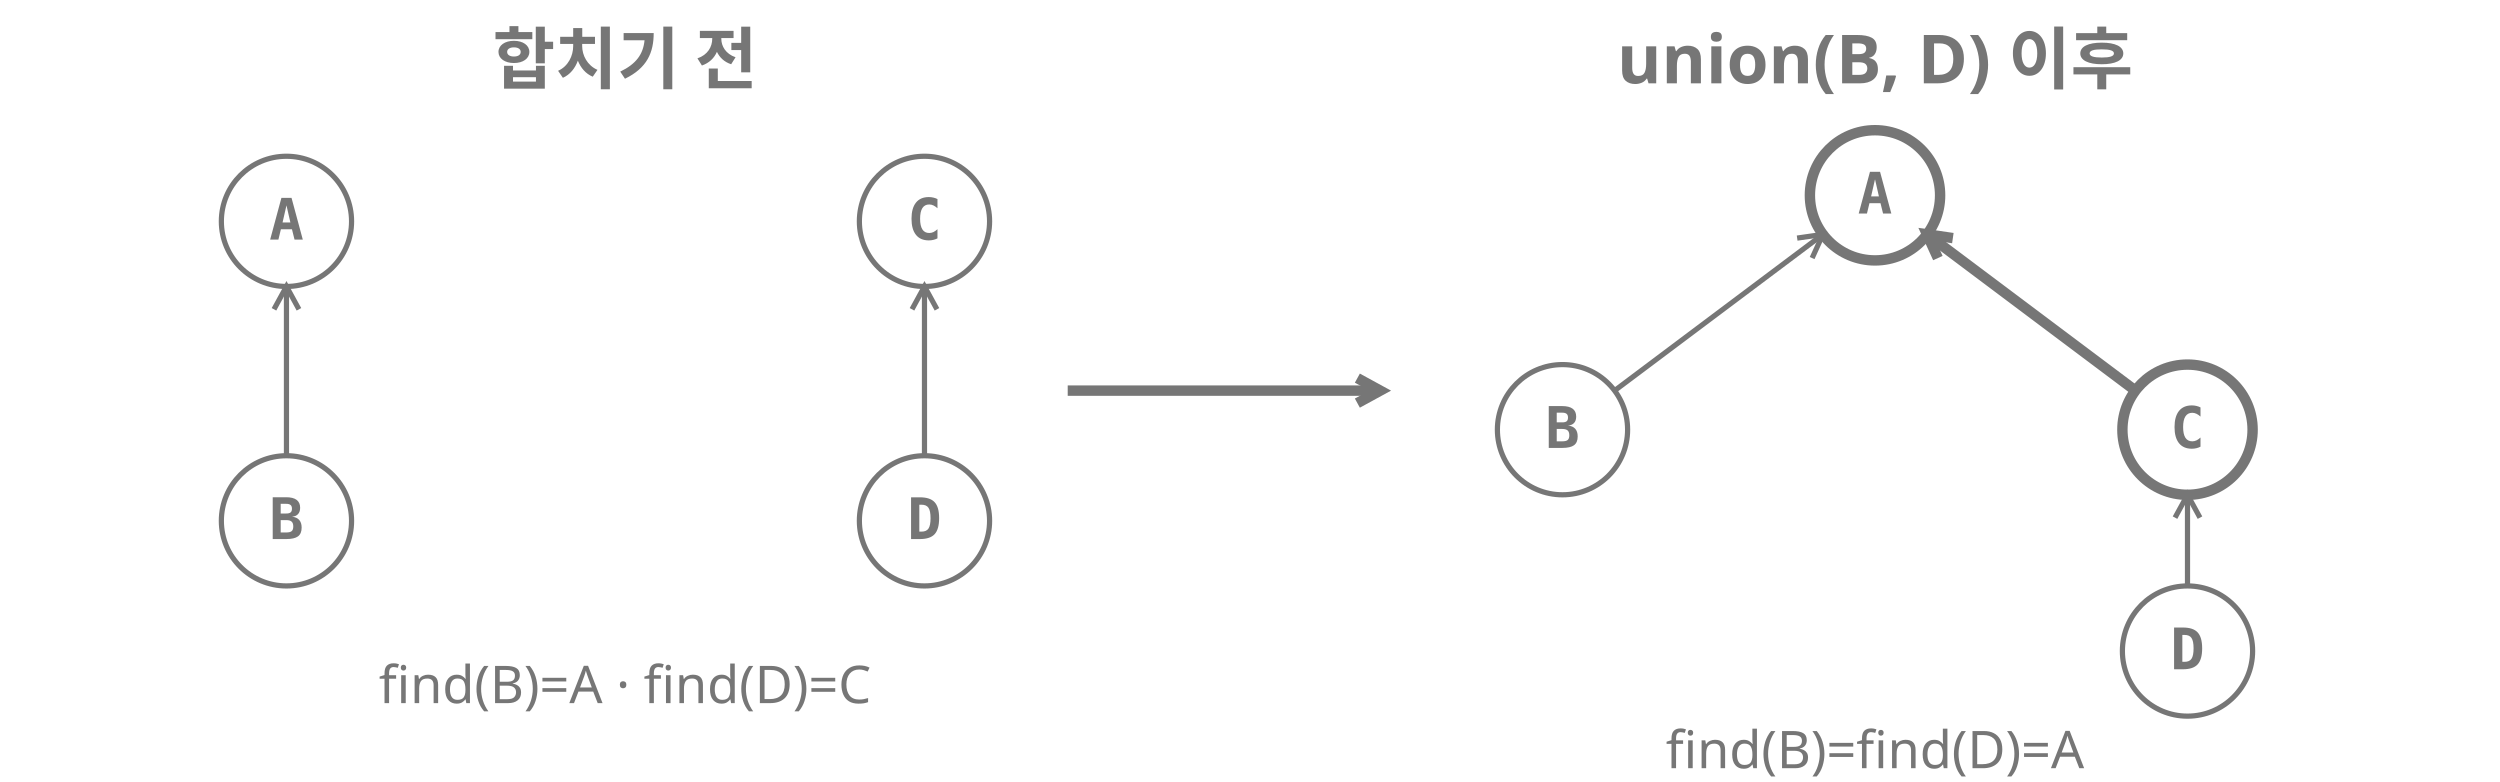
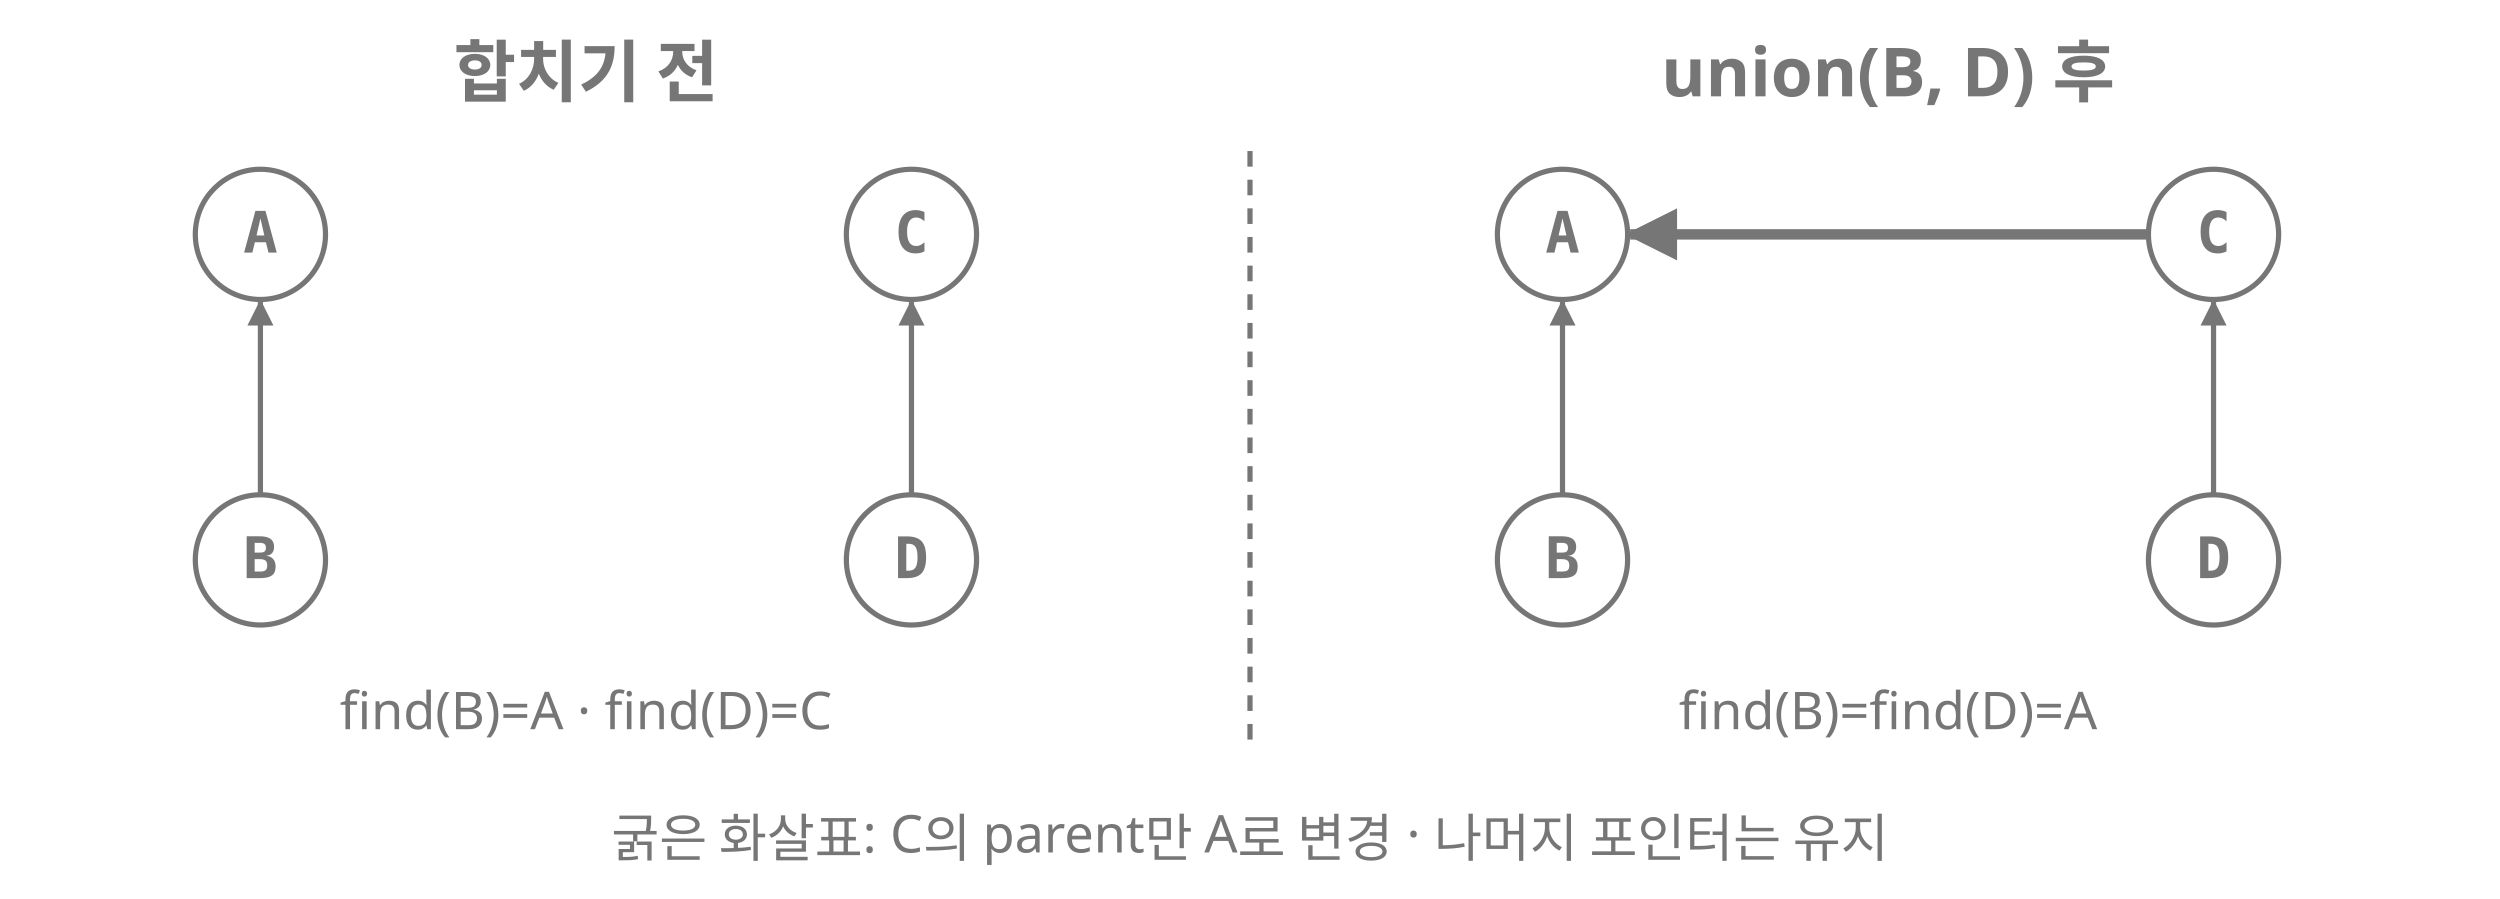
- <svg xmlns="http://www.w3.org/2000/svg" viewBox="0 0 960 300" role="img" aria-labelledby="union-find-root-merge-title union-find-root-merge-desc">
+ <svg xmlns="http://www.w3.org/2000/svg" viewBox="0 0 960 345" role="img" aria-labelledby="union-find-root-merge-title union-find-root-merge-desc">
  <style>.t{font:500 24px system-ui,sans-serif;fill:#767676}.s{font:400 20px system-ui,sans-serif;fill:#767676}.m{font:600 22px ui-monospace,Consolas,monospace;fill:#767676}.h{font:700 26px system-ui,sans-serif;fill:#767676}.l{fill:none;stroke:#767676;stroke-width:2}.a{fill:none;stroke:#767676;stroke-width:4}.d{fill:none;stroke:#767676;stroke-width:2;stroke-dasharray:6 5}</style>
-   <text x="240" y="32" class="h" text-anchor="middle">합치기 전</text>
-   <line x1="110" y1="175" x2="110" y2="110" class="l" />
-   <path d="M 114.794 118.776 L 110 110 L 105.206 118.776" class="l" />
-   <line x1="355" y1="175" x2="355" y2="110" class="l" />
-   <path d="M 359.794 118.776 L 355 110 L 350.206 118.776" class="l" />
-   <circle cx="110" cy="85" r="25" class="l" />
-   <text x="110" y="92" class="m" text-anchor="middle">A</text>
-   <circle cx="110" cy="200" r="25" class="l" />
-   <text x="110" y="207" class="m" text-anchor="middle">B</text>
-   <circle cx="355" cy="85" r="25" class="l" />
-   <text x="355" y="92" class="m" text-anchor="middle">C</text>
-   <circle cx="355" cy="200" r="25" class="l" />
-   <text x="355" y="207" class="m" text-anchor="middle">D</text>
-   <text x="720" y="32" class="h" text-anchor="middle">union(B, D) 이후</text>
-   <line x1="620" y1="150" x2="700" y2="90" class="l" />
-   <path d="M 695.856 99.101 L 700 90 L 690.103 91.43" class="l" />
-   <line x1="820" y1="150" x2="740" y2="90" class="a" />
-   <path d="M 749.897 91.43 L 740 90 L 744.144 99.101" class="a" />
-   <line x1="840" y1="225" x2="840" y2="190" class="l" />
-   <path d="M 844.794 198.776 L 840 190 L 835.206 198.776" class="l" />
-   <circle cx="720" cy="75" r="25" class="a" />
-   <text x="720" y="82" class="m" text-anchor="middle">A</text>
-   <circle cx="600" cy="165" r="25" class="l" />
-   <text x="600" y="172" class="m" text-anchor="middle">B</text>
-   <circle cx="840" cy="165" r="25" class="a" />
-   <text x="840" y="172" class="m" text-anchor="middle">C</text>
-   <circle cx="840" cy="250" r="25" class="l" />
-   <text x="840" y="257" class="m" text-anchor="middle">D</text>
-   <line x1="410" y1="150" x2="530" y2="150" class="a" />
-   <path d="M 521.224 154.794 L 530 150 L 521.224 145.206" class="a" />
-   <text x="240" y="270" class="s" text-anchor="middle">find(B)=A · find(D)=C</text>
-   <text x="720" y="295" class="s" text-anchor="middle">find(B)=find(D)=A</text>
+   <defs>
+     <marker id="arrow" viewBox="0 0 10 10" refX="9" refY="5" markerWidth="5" markerHeight="5" orient="auto">
+       <path d="M0 0 L10 5 L0 10z" fill="#767676" />
+     </marker>
+   </defs>
+   <text x="225" y="37" class="h" text-anchor="middle">합치기 전</text>
+   <text x="725" y="37" class="h" text-anchor="middle">union(B, D) 후</text>
+   <line x1="100" y1="190" x2="100" y2="116" class="l" marker-end="url(#arrow)" />
+   <line x1="350" y1="190" x2="350" y2="116" class="l" marker-end="url(#arrow)" />
+   <circle cx="100" cy="90" r="25" class="l" />
+   <text x="100" y="97" class="m" text-anchor="middle">A</text>
+   <circle cx="100" cy="215" r="25" class="l" />
+   <text x="100" y="222" class="m" text-anchor="middle">B</text>
+   <circle cx="350" cy="90" r="25" class="l" />
+   <text x="350" y="97" class="m" text-anchor="middle">C</text>
+   <circle cx="350" cy="215" r="25" class="l" />
+   <text x="350" y="222" class="m" text-anchor="middle">D</text>
+   <line x1="600" y1="190" x2="600" y2="116" class="l" marker-end="url(#arrow)" />
+   <line x1="850" y1="190" x2="850" y2="116" class="l" marker-end="url(#arrow)" />
+   <line x1="825" y1="90" x2="626" y2="90" class="a" marker-end="url(#arrow)" />
+   <circle cx="600" cy="90" r="25" class="l" />
+   <text x="600" y="97" class="m" text-anchor="middle">A</text>
+   <circle cx="600" cy="215" r="25" class="l" />
+   <text x="600" y="222" class="m" text-anchor="middle">B</text>
+   <circle cx="850" cy="90" r="25" class="l" />
+   <text x="850" y="97" class="m" text-anchor="middle">C</text>
+   <circle cx="850" cy="215" r="25" class="l" />
+   <text x="850" y="222" class="m" text-anchor="middle">D</text>
+   <line x1="480" y1="58" x2="480" y2="285" class="d" />
+   <text x="225" y="280" class="s" text-anchor="middle">find(B)=A · find(D)=C</text>
+   <text x="725" y="280" class="s" text-anchor="middle">find(B)=find(D)=A</text>
+   <text x="480" y="329" class="s" text-anchor="middle">굵은 화살표: C의 parent만 A로 변경 · 나머지 포인터는 유지</text>
</svg>
